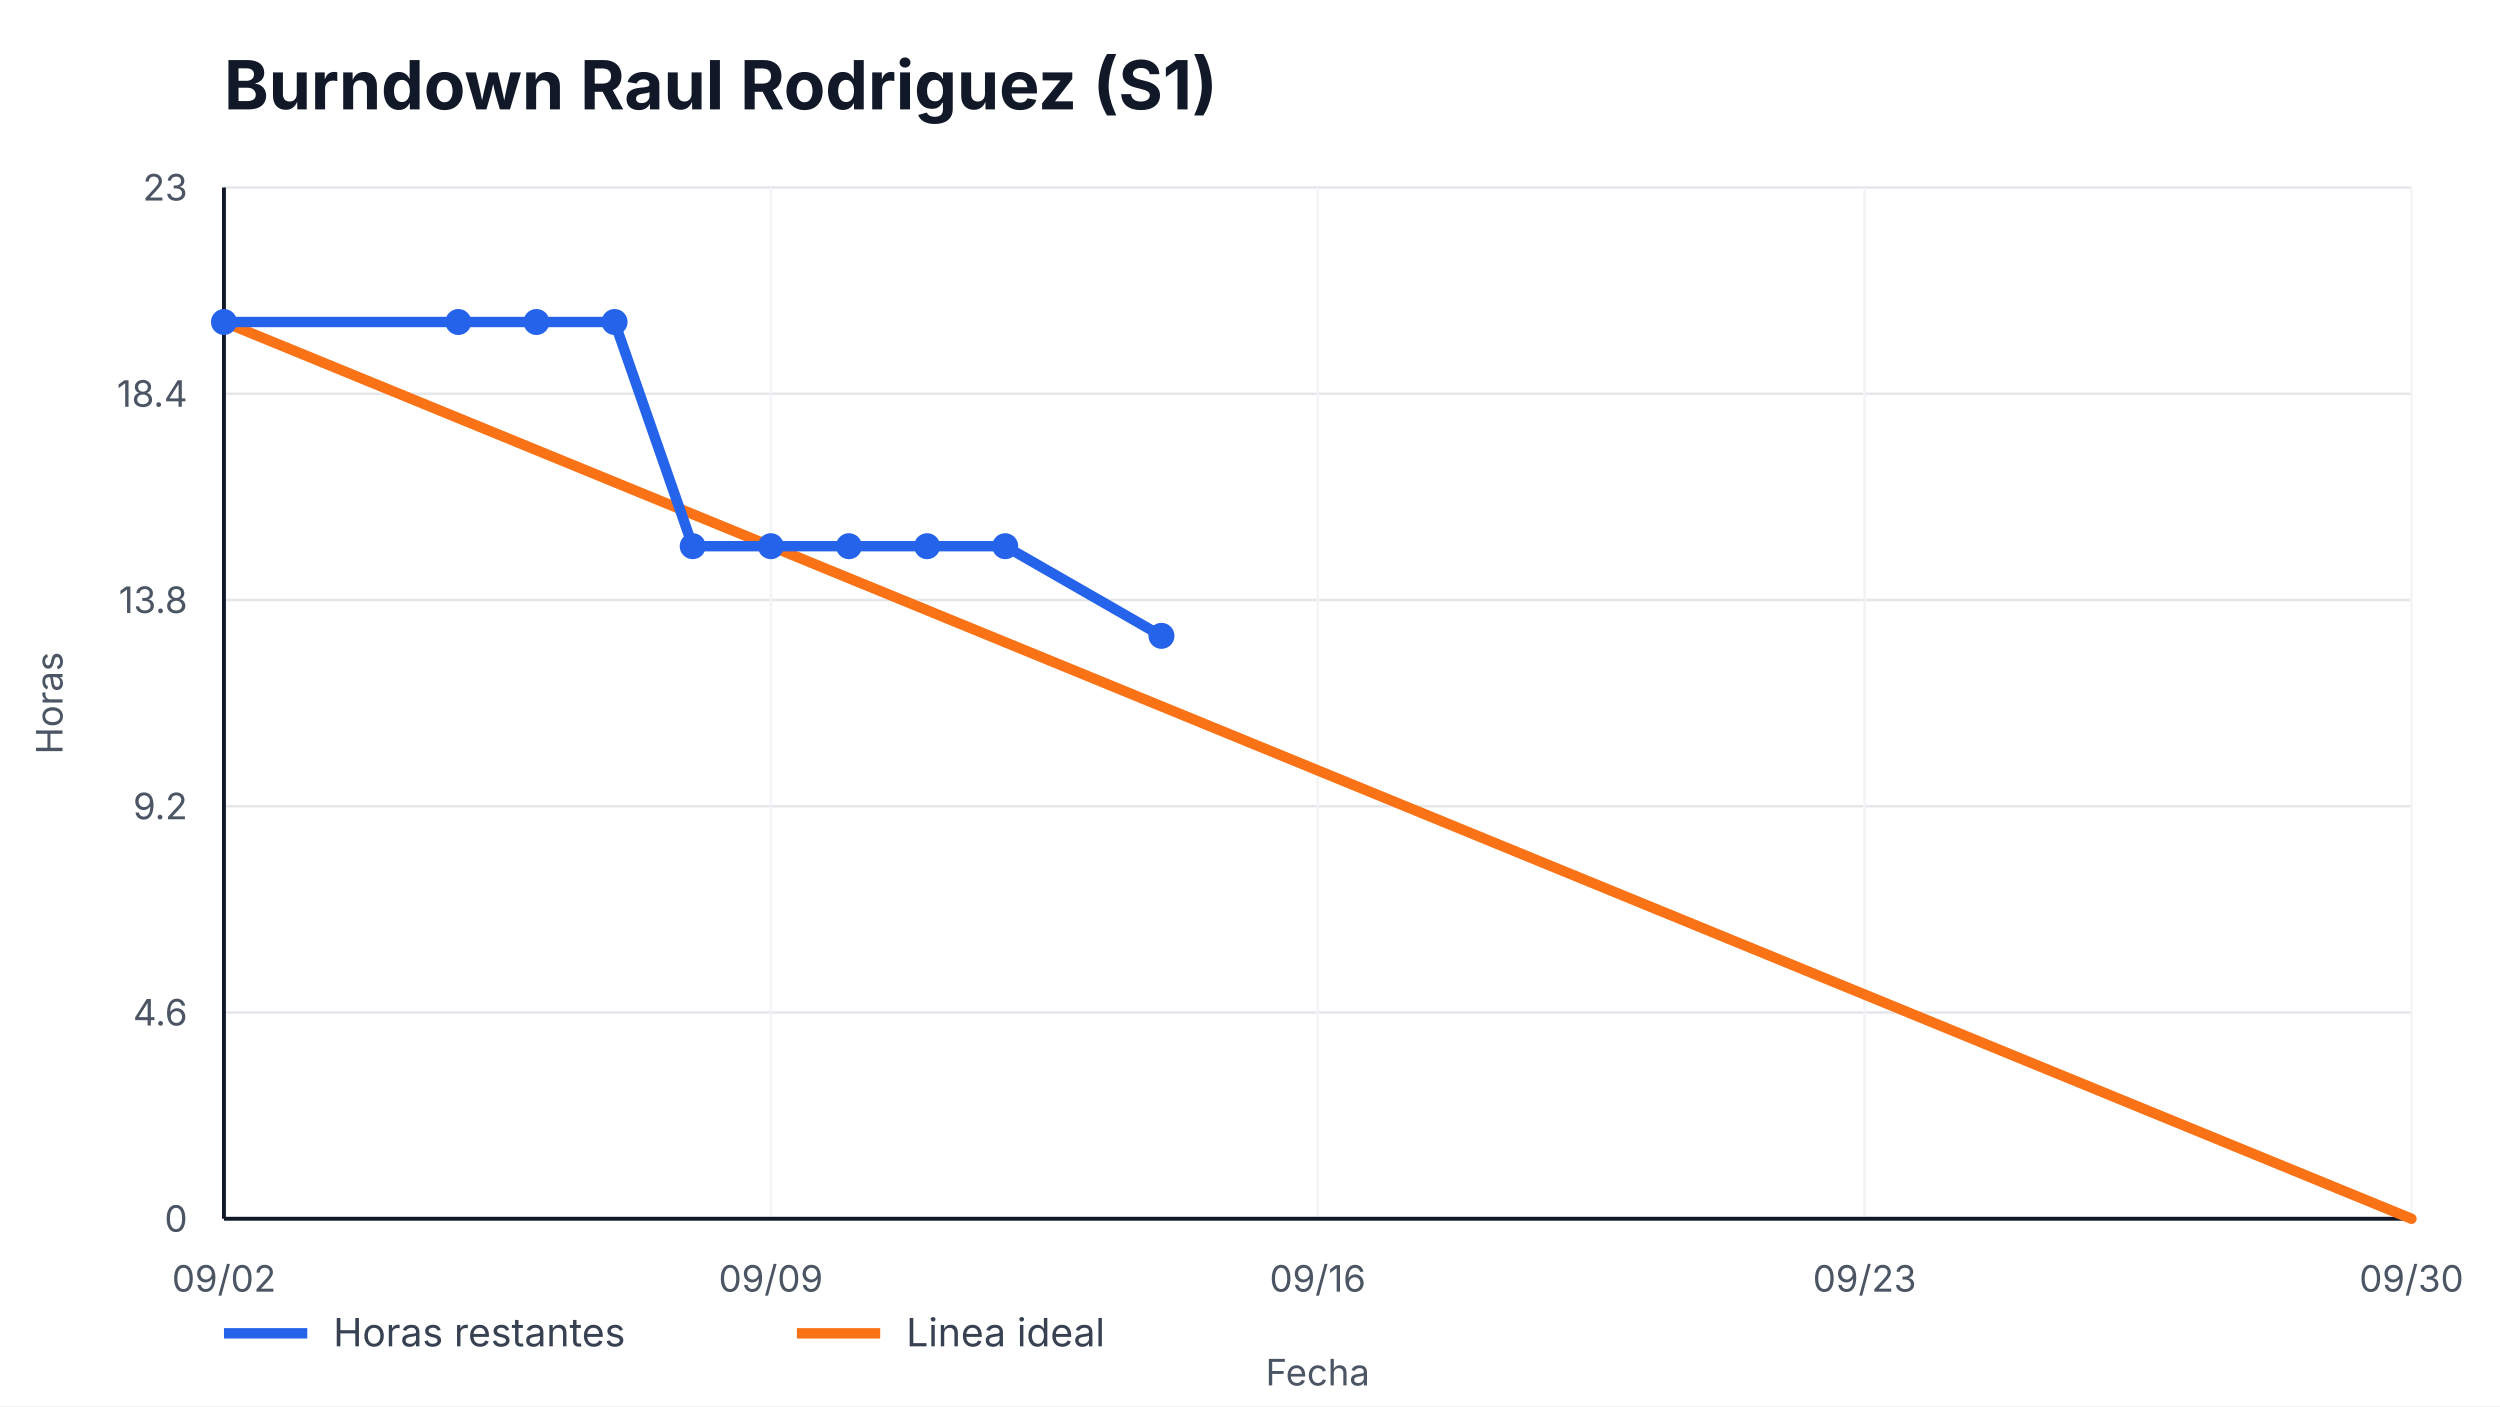
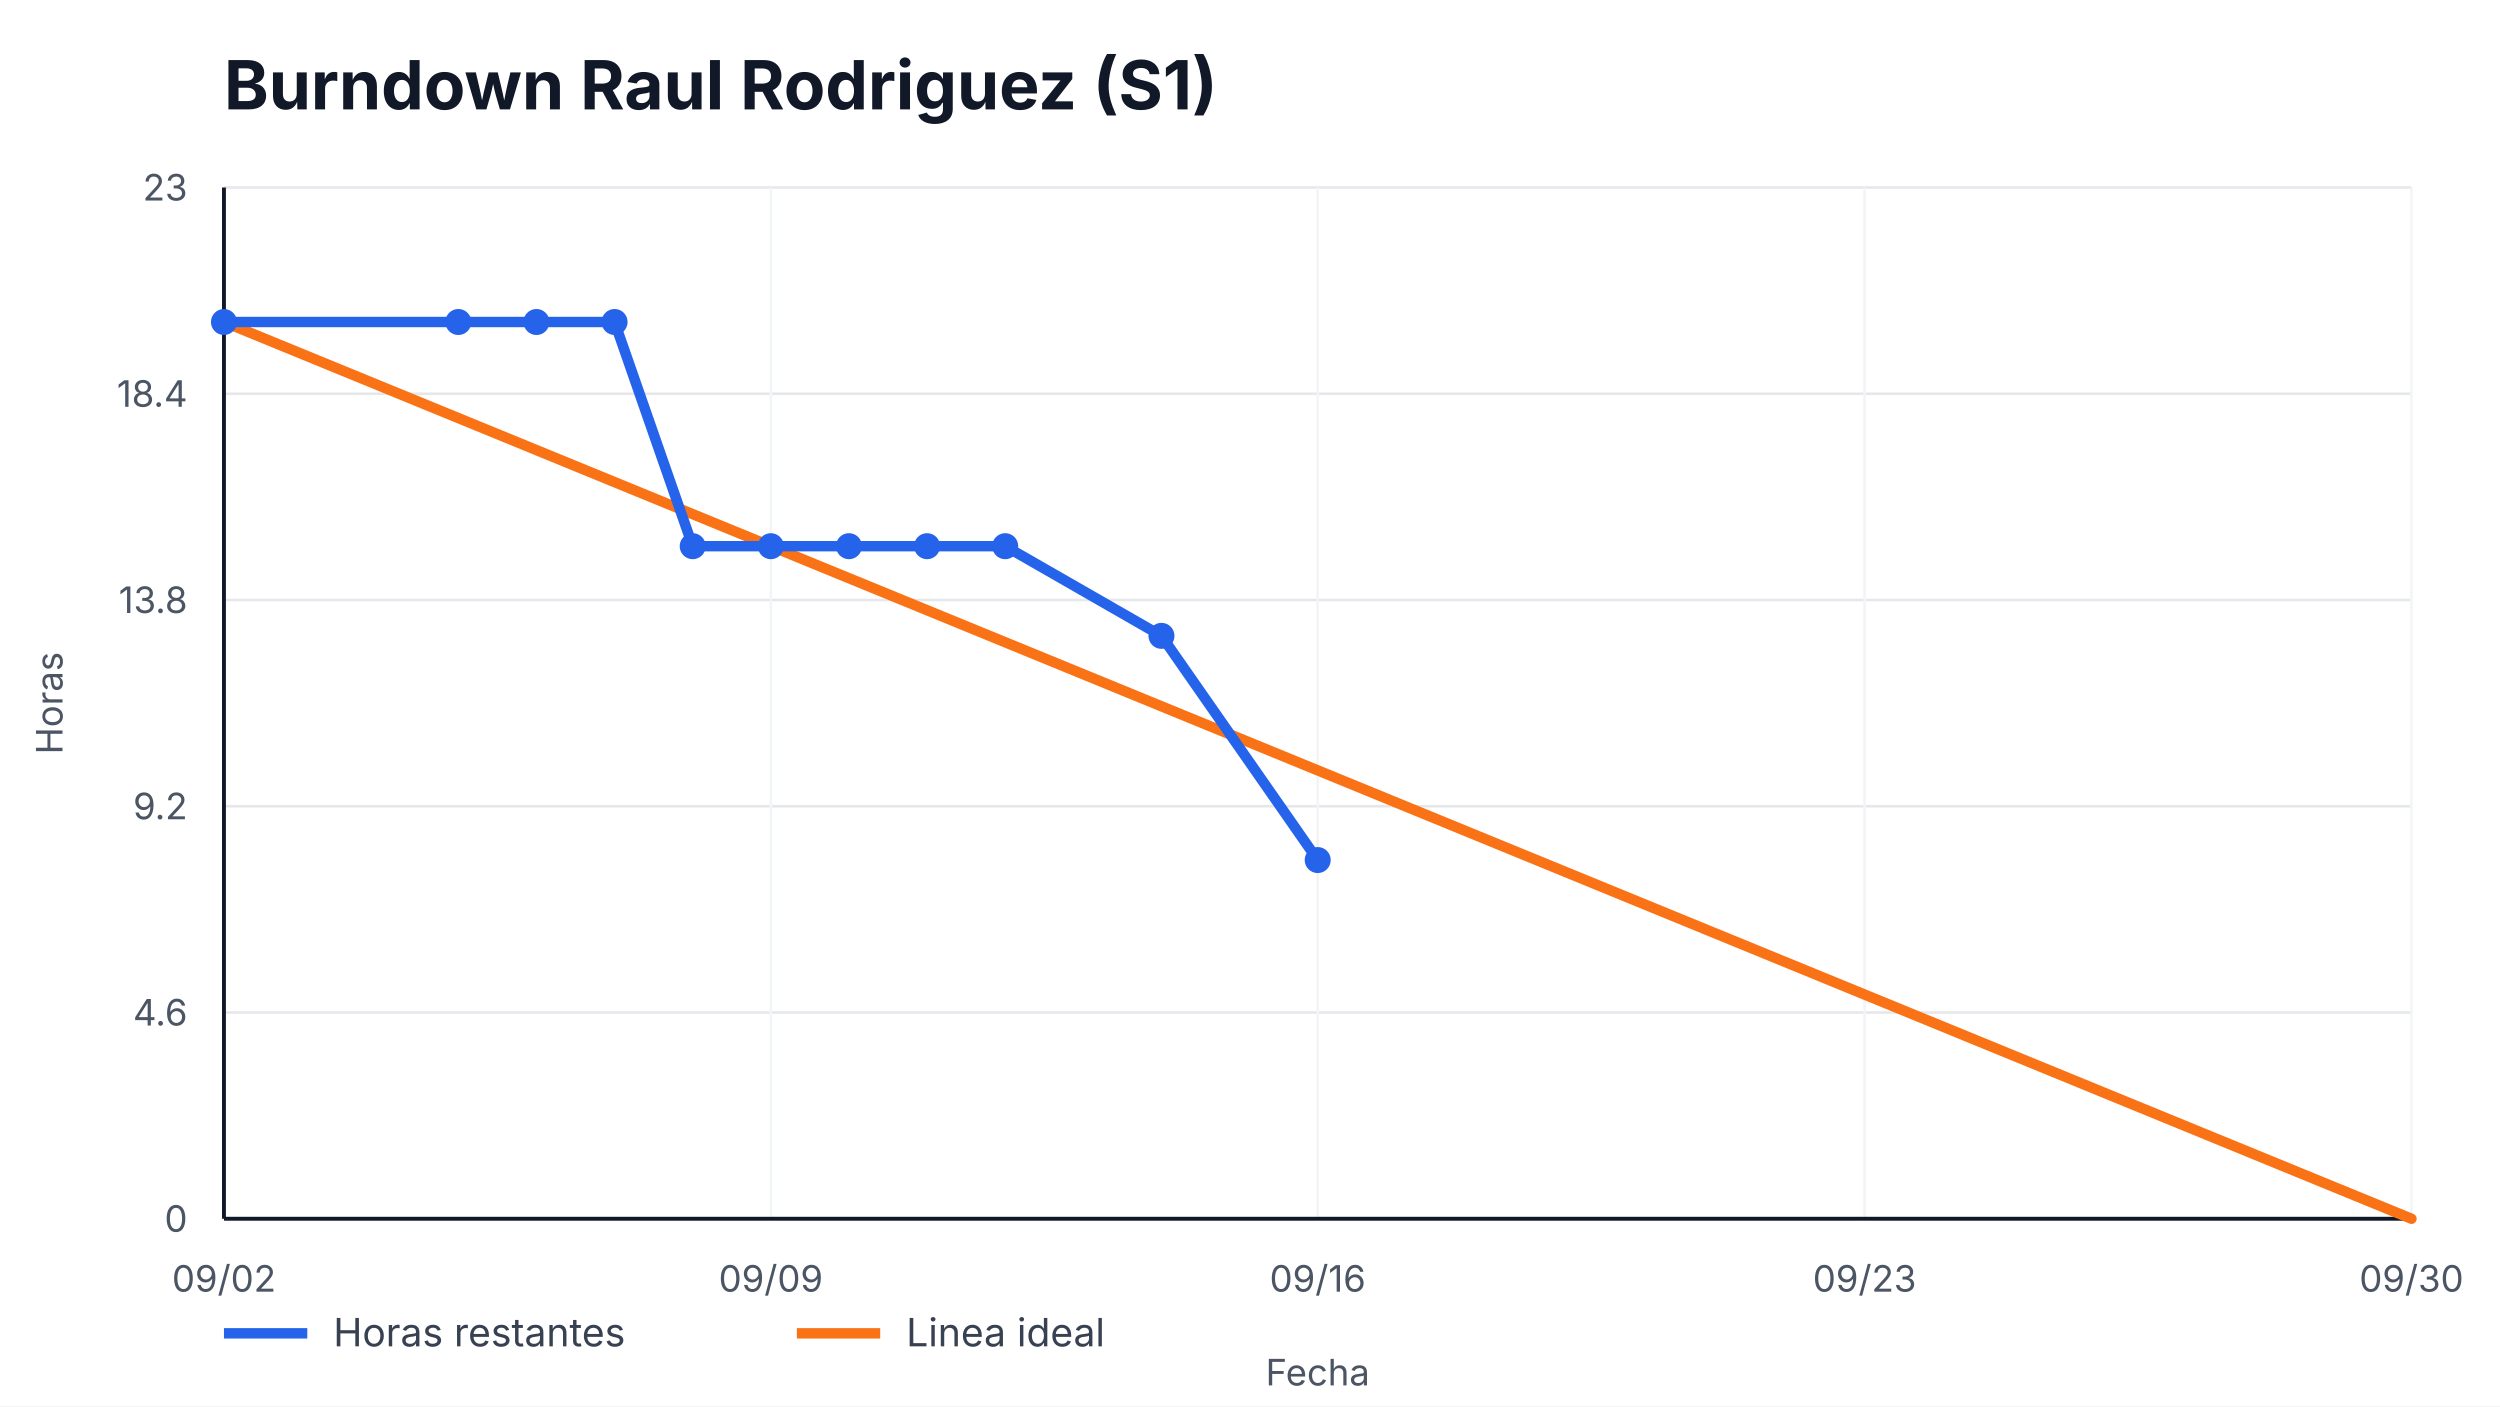
<svg xmlns="http://www.w3.org/2000/svg" width="960" height="540" viewBox="0 0 960 540" role="img" aria-label="Burndown Raul Rodriguez (S1)">
  <style>
    text { font-family: -apple-system, BlinkMacSystemFont, "Segoe UI", sans-serif; fill: #111827; }
    .title { font-size: 26px; font-weight: 700; }
    .axis { font-size: 14px; fill: #4b5563; }
    .legend { font-size: 15px; fill: #374151; }
    .overrun { font-size: 14px; font-weight: 700; fill: #b91c1c; }
  </style>
  <rect width="100%" height="100%" fill="#ffffff" />
  <text x="86" y="42" class="title">Burndown Raul Rodriguez (S1)</text>
  <g>
    <line x1="86" y1="468.00" x2="926" y2="468.00" stroke="#e5e7eb" />
    <line x1="86" y1="388.80" x2="926" y2="388.80" stroke="#e5e7eb" />
    <line x1="86" y1="309.60" x2="926" y2="309.60" stroke="#e5e7eb" />
    <line x1="86" y1="230.40" x2="926" y2="230.40" stroke="#e5e7eb" />
    <line x1="86" y1="151.20" x2="926" y2="151.20" stroke="#e5e7eb" />
    <line x1="86" y1="72.00" x2="926" y2="72.00" stroke="#e5e7eb" />
  </g>
  <g>
    <line x1="86.00" y1="72" x2="86.00" y2="468" stroke="#f3f4f6" />
    <text x="86.00" y="496" text-anchor="middle" class="axis">09/02</text>
    <line x1="296.00" y1="72" x2="296.00" y2="468" stroke="#f3f4f6" />
    <text x="296.00" y="496" text-anchor="middle" class="axis">09/09</text>
    <line x1="506.00" y1="72" x2="506.00" y2="468" stroke="#f3f4f6" />
    <text x="506.00" y="496" text-anchor="middle" class="axis">09/16</text>
    <line x1="716.00" y1="72" x2="716.00" y2="468" stroke="#f3f4f6" />
    <text x="716.00" y="496" text-anchor="middle" class="axis">09/23</text>
    <line x1="926.00" y1="72" x2="926.00" y2="468" stroke="#f3f4f6" />
    <text x="926.00" y="496" text-anchor="middle" class="axis">09/30</text>
  </g>
  <line x1="86" y1="468" x2="926" y2="468" stroke="#111827" stroke-width="1.5" />
  <line x1="86" y1="72" x2="86" y2="468" stroke="#111827" stroke-width="1.5" />
  <g>
    <text x="72" y="473.00" text-anchor="end" class="axis">0</text>
    <text x="72" y="393.80" text-anchor="end" class="axis">4.6</text>
    <text x="72" y="314.60" text-anchor="end" class="axis">9.2</text>
    <text x="72" y="235.40" text-anchor="end" class="axis">13.8</text>
    <text x="72" y="156.20" text-anchor="end" class="axis">18.4</text>
    <text x="72" y="77.00" text-anchor="end" class="axis">23</text>
  </g>
  <polyline points="86.00,123.65 926.00,468.00" fill="none" stroke="#f97316" stroke-width="4" stroke-linecap="round" />
-   <polyline points="86.00,123.65 176.00,123.65 206.00,123.65 236.00,123.65 266.00,209.74 296.00,209.74 326.00,209.74 356.00,209.74 386.00,209.74 446.00,244.17" fill="none" stroke="#2563eb" stroke-width="4" stroke-linecap="round" stroke-linejoin="round" />
+   <polyline points="86.00,123.65 176.00,123.65 206.00,123.65 236.00,123.65 266.00,209.74 296.00,209.74 326.00,209.74 356.00,209.74 386.00,209.74 446.00,244.17 506.00,330.26" fill="none" stroke="#2563eb" stroke-width="4" stroke-linecap="round" stroke-linejoin="round" />
  <g>
    <circle cx="86.00" cy="123.65" r="5" fill="#2563eb" />
    <circle cx="176.00" cy="123.65" r="5" fill="#2563eb" />
    <circle cx="206.00" cy="123.65" r="5" fill="#2563eb" />
    <circle cx="236.00" cy="123.65" r="5" fill="#2563eb" />
    <circle cx="266.00" cy="209.74" r="5" fill="#2563eb" />
    <circle cx="296.00" cy="209.74" r="5" fill="#2563eb" />
    <circle cx="326.00" cy="209.74" r="5" fill="#2563eb" />
    <circle cx="356.00" cy="209.74" r="5" fill="#2563eb" />
    <circle cx="386.00" cy="209.74" r="5" fill="#2563eb" />
    <circle cx="446.00" cy="244.17" r="5" fill="#2563eb" />
+     <circle cx="506.00" cy="330.26" r="5" fill="#2563eb" />
  </g>
  <line x1="86" y1="512" x2="118" y2="512" stroke="#2563eb" stroke-width="4" />
  <text x="128" y="517" class="legend">Horas restantes</text>
  <line x1="306" y1="512" x2="338" y2="512" stroke="#f97316" stroke-width="4" />
  <text x="348" y="517" class="legend">Linea ideal</text>
  <text x="506.0" y="532" text-anchor="middle" class="axis">Fecha</text>
  <text x="24" y="270.0" transform="rotate(-90 24,270.0)" text-anchor="middle" class="axis">Horas</text>
</svg>
